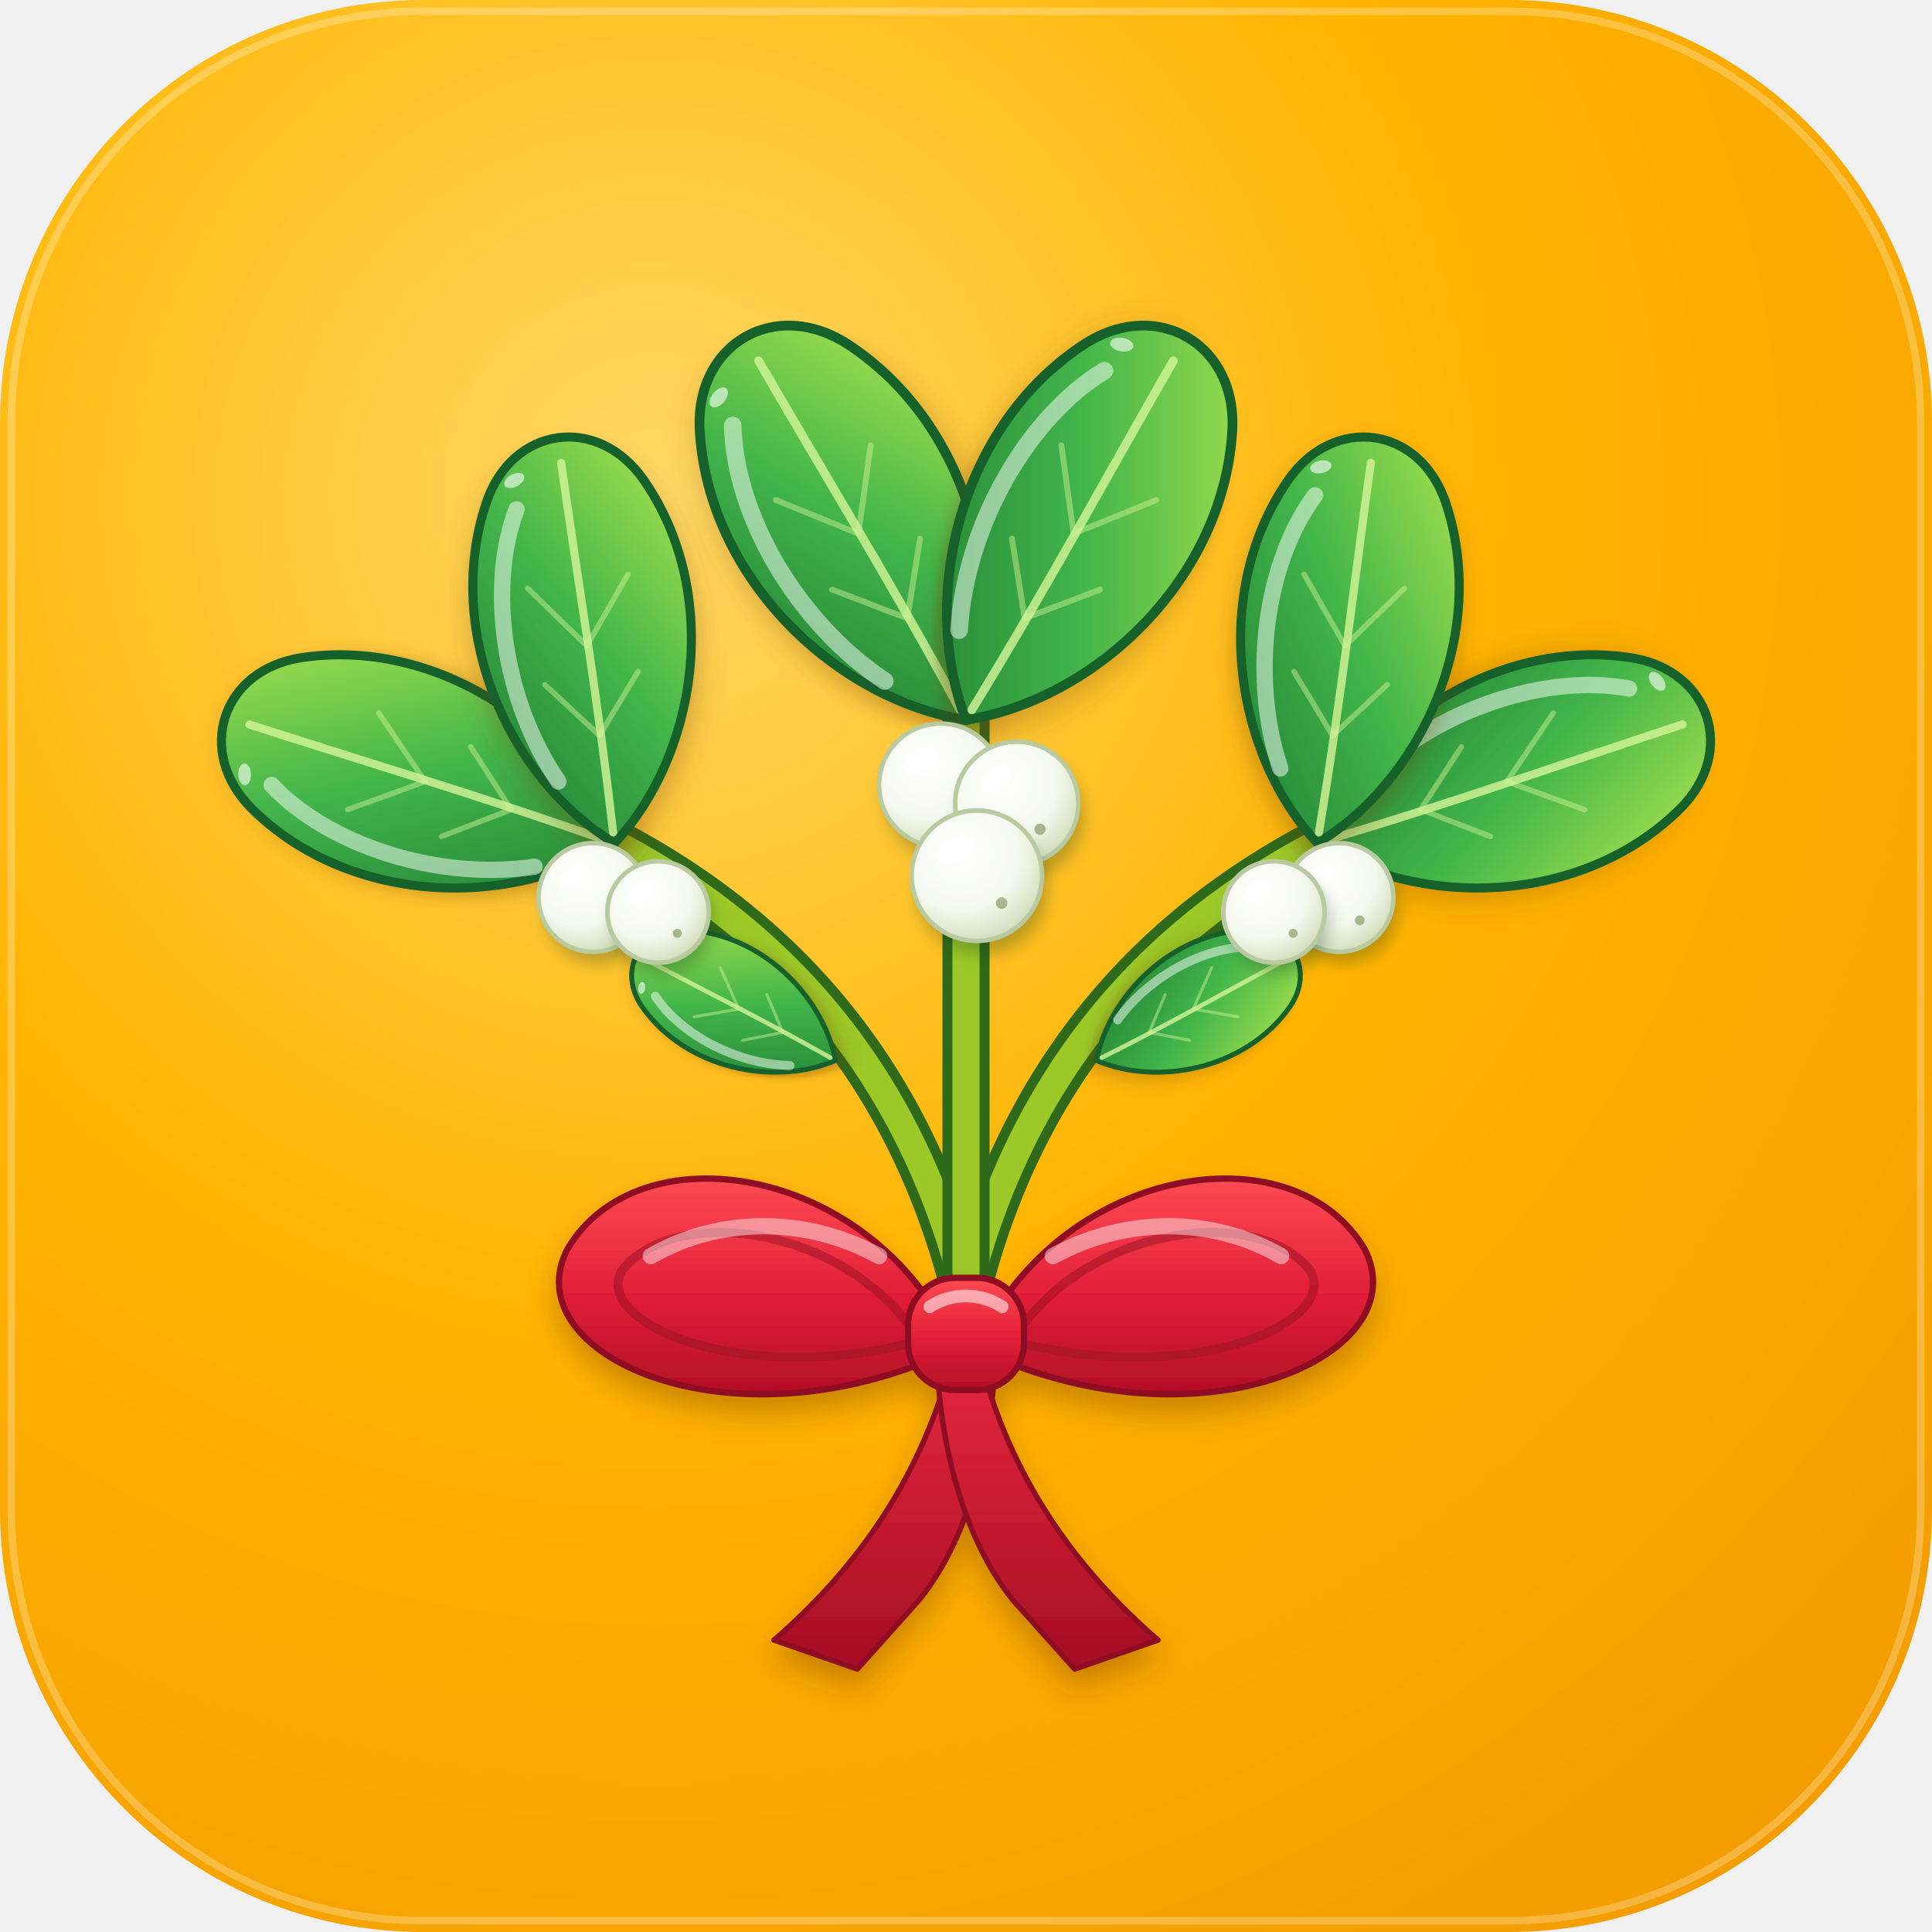
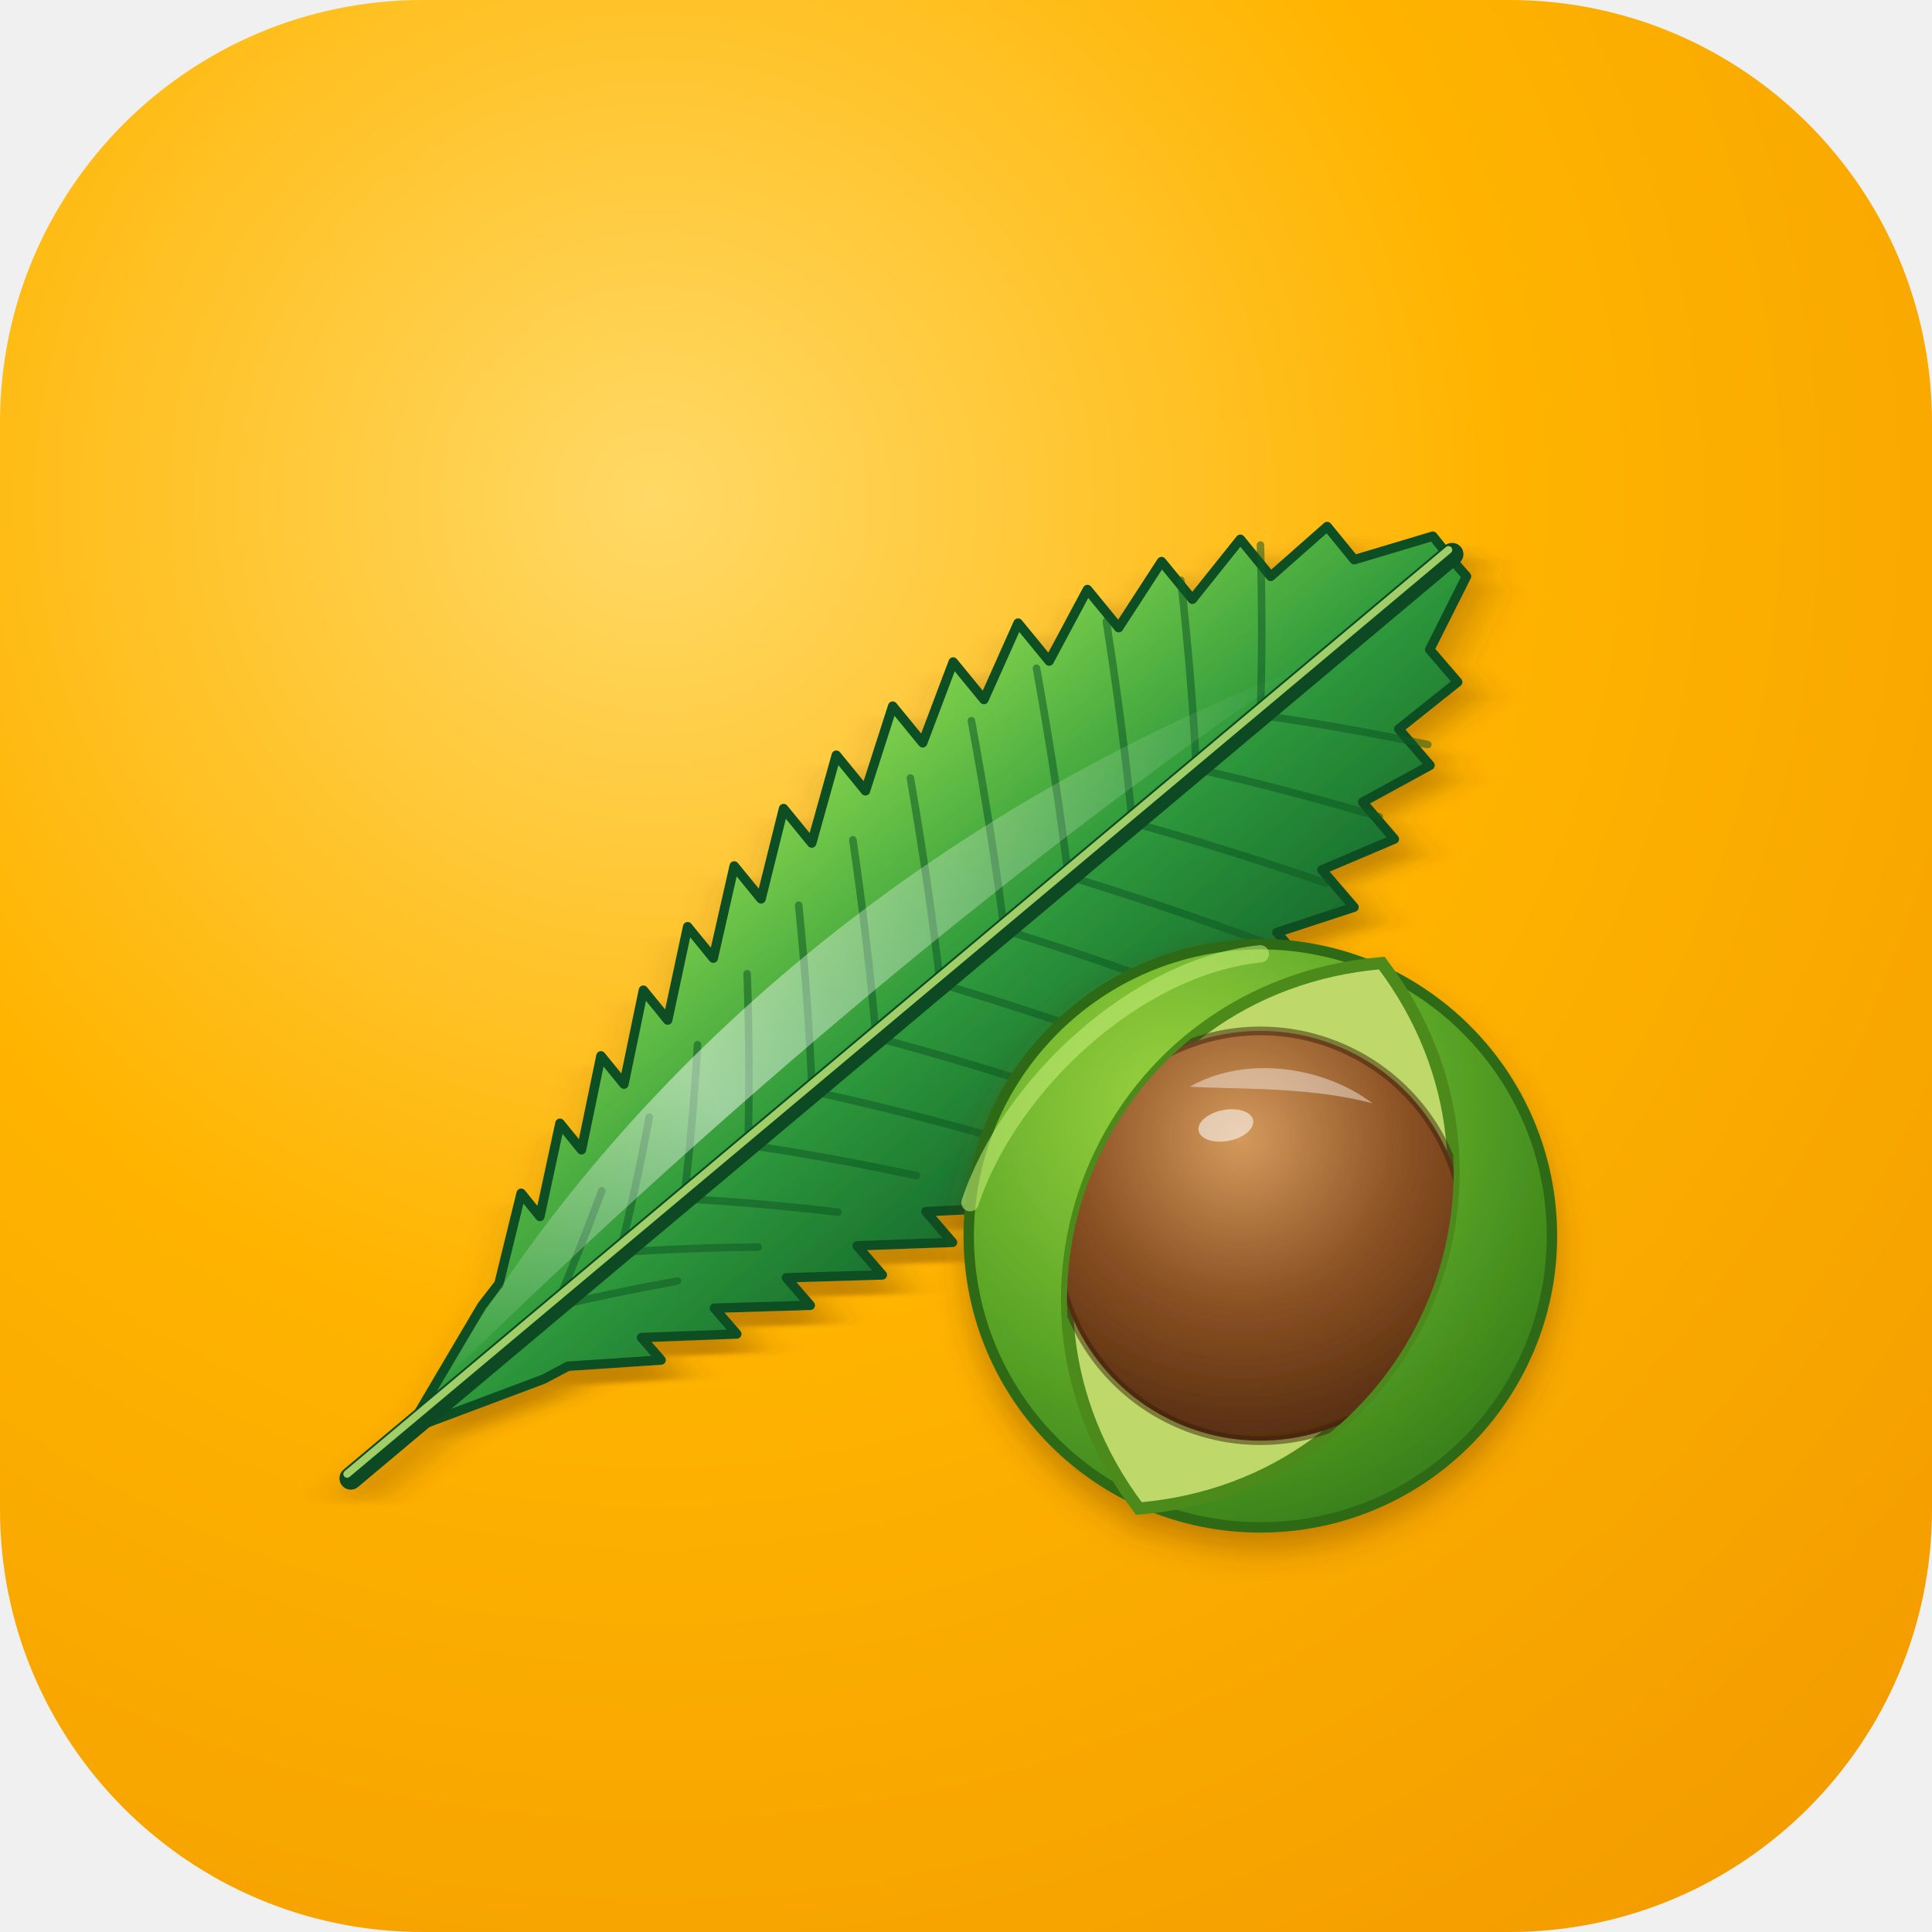
<svg xmlns="http://www.w3.org/2000/svg" viewBox="0 0 1024 1024" width="1024" height="1024">
  <defs>
    <radialGradient id="bg" cx="34%" cy="26%" r="95%">
      <stop offset="0" stop-color="#ffd966" />
      <stop offset=".45" stop-color="#ffb400" />
      <stop offset="1" stop-color="#f29a00" />
    </radialGradient>
-     <linearGradient id="lf" x1="0" y1="1" x2="0.9" y2="0">
-       <stop offset="0" stop-color="#1c7a33" />
-       <stop offset=".55" stop-color="#43b64a" />
-       <stop offset="1" stop-color="#a5e04e" />
+     <linearGradient id="lf" x1="0" y1="1" x2="0" y2="0" gradientUnits="objectBoundingBox">
+       <stop offset="0" stop-color="#14672b" />
+       <stop offset=".5" stop-color="#2f9a3c" />
+       <stop offset="1" stop-color="#7fd04a" />
    </linearGradient>
-     <radialGradient id="berry" cx="38%" cy="32%" r="75%">
-       <stop offset="0" stop-color="#ffffff" />
-       <stop offset=".6" stop-color="#f5f8ee" />
-       <stop offset="1" stop-color="#cdd9b4" />
+     <linearGradient id="sheen" x1="0" y1="0" x2="1" y2="0">
+       <stop offset="0" stop-color="#fff" stop-opacity=".0" />
+       <stop offset=".35" stop-color="#fff" stop-opacity=".55" />
+       <stop offset="1" stop-color="#fff" stop-opacity="0" />
+     </linearGradient>
+     <radialGradient id="husk" cx="35%" cy="28%" r="85%">
+       <stop offset="0" stop-color="#9bd33f" />
+       <stop offset=".55" stop-color="#5aa526" />
+       <stop offset="1" stop-color="#2f7516" />
    </radialGradient>
-     <linearGradient id="rib" x1="0" y1="0" x2="0" y2="1">
-       <stop offset="0" stop-color="#ff4a52" />
-       <stop offset=".55" stop-color="#e01e37" />
-       <stop offset="1" stop-color="#b30f27" />
-     </linearGradient>
-     <linearGradient id="rib2" x1="0" y1="0" x2="0" y2="1">
-       <stop offset="0" stop-color="#e8283f" />
-       <stop offset="1" stop-color="#a50d24" />
-     </linearGradient>
-     <filter id="blur3" x="-50%" y="-50%" width="200%" height="200%">
-       <feGaussianBlur stdDeviation="4" />
+     <radialGradient id="shell" cx="36%" cy="30%" r="80%">
+       <stop offset="0" stop-color="#d49a5c" />
+       <stop offset=".5" stop-color="#8c5224" />
+       <stop offset="1" stop-color="#4e280d" />
+     </radialGradient>
+     <filter id="sh" x="-25%" y="-25%" width="150%" height="150%">
+       <feDropShadow dx="0" dy="10" stdDeviation="9" flood-color="#6b3a00" flood-opacity=".38" />
    </filter>
-     <filter id="shadow" x="-20%" y="-20%" width="140%" height="140%">
-       <feDropShadow dx="0" dy="9" stdDeviation="8" flood-color="#6b3a00" flood-opacity=".35" />
-     </filter>
-     <filter id="lshadow" x="-30%" y="-30%" width="160%" height="160%">
-       <feDropShadow dx="0" dy="8" stdDeviation="7" flood-color="#6b3a00" flood-opacity=".33" />
-     </filter>
-     <g id="leaf">
-       <path d="M0 0 C -52 -42 -78 -128 -44 -196 C -24 -236 24 -236 44 -196 C 78 -128 52 -42 0 0 Z" fill="url(#lf)" stroke="#14602a" stroke-width="5" stroke-linejoin="round" filter="url(#lshadow)" />
-       <path d="M0 -6 C 2 -80 0 -150 0 -212" fill="none" stroke="#d6f59a" stroke-width="4.5" stroke-linecap="round" opacity=".8" />
-       <path d="M0 -60 L-26 -92 M0 -60 L26 -92 M0 -110 L-28 -146 M0 -110 L28 -146" fill="none" stroke="#d6f59a" stroke-width="3" stroke-linecap="round" opacity=".45" />
-       <path d="M-26 -38 C -50 -86 -50 -150 -28 -190" fill="none" stroke="#fff" stroke-width="9" stroke-linecap="round" opacity=".5" />
-       <ellipse cx="-27" cy="-206" rx="6" ry="3.5" fill="#fff" opacity=".6" transform="rotate(-20 -27 -206)" />
-     </g>
  </defs>
  <rect width="1024" height="1024" rx="224" fill="url(#bg)" />
-   <rect x="6" y="6" width="1012" height="1012" rx="218" fill="none" stroke="#fff" stroke-opacity=".25" stroke-width="4" />
-   <g transform="translate(0 4.0) translate(512 512) scale(0.96) translate(-512 -512)">
-     <path d="M512 690 Q470 520 318 440" fill="none" stroke="#2f6a1a" stroke-width="26" stroke-linecap="round" />
-     <path d="M512 690 Q470 520 318 440" fill="none" stroke="#9cc928" stroke-width="15" stroke-linecap="round" />
-     <path d="M512 690 Q554 520 706 440" fill="none" stroke="#2f6a1a" stroke-width="26" stroke-linecap="round" />
-     <path d="M512 690 Q554 520 706 440" fill="none" stroke="#9cc928" stroke-width="15" stroke-linecap="round" />
-     <path d="M512 690 Q512 520 512 372" fill="none" stroke="#2f6a1a" stroke-width="26" stroke-linecap="round" />
-     <path d="M512 690 Q512 520 512 372" fill="none" stroke="#9cc928" stroke-width="15" stroke-linecap="round" />
-     <g transform="translate(318 440) rotate(-72) scale(1.0)">
-       <use href="#leaf" />
+   <g id="art">
+     <g transform="translate(500 520) rotate(-40) translate(-370 0)" filter="url(#sh)">
+       <path d="M0.0 0.0 L72.0 -25.4 L86.4 -28.5 L126.3 -57.7 L126.0 -41.9 L165.9 -72.9 L165.6 -54.8 L205.5 -86.3 L205.2 -67.0 L245.1 -98.5 L244.8 -78.1 L284.7 -109.2 L284.4 -87.7 L324.3 -118.0 L324.0 -95.5 L363.9 -124.5 L363.6 -100.9 L403.5 -128.2 L403.2 -103.8 L443.1 -128.9 L442.8 -103.8 L482.7 -126.2 L482.4 -100.5 L522.3 -119.9 L522.0 -93.9 L561.9 -109.9 L561.6 -83.8 L601.5 -96.0 L601.2 -70.2 L641.1 -78.2 L640.8 -52.8 L680.7 -53.8 L680.4 -31.1 L720.3 -13.9 L720.0 0.0 L720.3 13.9 L680.4 31.1 L680.7 53.8 L640.8 52.8 L641.1 78.2 L601.2 70.2 L601.5 96.0 L561.6 83.8 L561.9 109.9 L522.0 93.9 L522.3 119.9 L482.4 100.5 L482.7 126.2 L442.8 103.8 L443.1 128.9 L403.2 103.8 L403.5 128.2 L363.6 100.9 L363.9 124.5 L324.0 95.5 L324.3 118.0 L284.4 87.7 L284.7 109.2 L244.8 78.1 L245.1 98.5 L205.2 67.0 L205.5 86.3 L165.6 54.8 L165.9 72.9 L126.0 41.9 L126.3 57.7 L86.4 28.5 L72.0 25.4 L0.0 0.0Z" fill="url(#lf)" stroke="#0f4f22" stroke-width="5" stroke-linejoin="round" />
+       <g fill="none" stroke="#0f5a26" stroke-opacity=".55" stroke-width="4" stroke-linecap="round">
+         <path d="M101.9 0 Q129.9 -14.1 159.9 -31.2" />
+         <path d="M101.9 0 Q129.9 14.1 159.9 31.2" />
+         <path d="M146.2 0 Q174.2 -20.2 204.2 -44.9" />
+         <path d="M146.2 0 Q174.2 20.2 204.2 44.9" />
+         <path d="M190.5 0 Q218.5 -26.1 248.5 -57.9" />
+         <path d="M190.5 0 Q218.5 26.1 248.5 57.9" />
+         <path d="M234.8 0 Q262.8 -31.4 292.8 -69.8" />
+         <path d="M234.8 0 Q262.8 31.4 292.8 69.8" />
+         <path d="M279.1 0 Q307.1 -36.0 337.1 -80.1" />
+         <path d="M279.1 0 Q307.1 36.0 337.1 80.1" />
+         <path d="M323.4 0 Q351.4 -39.7 381.4 -88.2" />
+         <path d="M323.4 0 Q351.4 39.7 381.4 88.2" />
+         <path d="M367.8 0 Q395.8 -42.2 425.8 -93.7" />
+         <path d="M367.8 0 Q395.8 42.2 425.8 93.7" />
+         <path d="M412.1 0 Q440.1 -43.3 470.1 -96.2" />
+         <path d="M412.1 0 Q440.1 43.3 470.1 96.2" />
+         <path d="M456.4 0 Q484.4 -42.9 514.4 -95.3" />
+         <path d="M456.4 0 Q484.4 42.9 514.4 95.3" />
+         <path d="M500.7 0 Q528.7 -40.7 558.7 -90.5" />
+         <path d="M500.7 0 Q528.7 40.7 558.7 90.5" />
+         <path d="M545.0 0 Q573.0 -36.8 603.0 -81.8" />
+         <path d="M545.0 0 Q573.0 36.8 603.0 81.8" />
+         <path d="M589.3 0 Q617.3 -31.1 647.3 -69.0" />
+         <path d="M589.3 0 Q617.3 31.1 647.3 69.0" />
+       </g>
+       <path d="M-40 0 L 722 0" stroke="#0d4a20" stroke-width="12" stroke-linecap="round" />
+       <path d="M-40 -3 L 722 -3" stroke="#c5ee7a" stroke-width="4" stroke-linecap="round" stroke-opacity=".8" />
+       <g fill="url(#sheen)" opacity=".9">
+         <path d="M30 -8 C 170 -60.4 380 -86.8 620 -6 C 420 -26 210 -22 30 -8Z" />
+       </g>
    </g>
-     <g transform="translate(318 440) rotate(-8) scale(1.0)">
-       <use href="#leaf" />
-     </g>
-     <g transform="translate(706 440) rotate(72) scale(1.0)">
-       <use href="#leaf" />
-     </g>
-     <g transform="translate(706 440) rotate(8) scale(1.0)">
-       <use href="#leaf" />
-     </g>
-     <g transform="translate(512 372) rotate(-30) scale(1.08)">
-       <use href="#leaf" />
-     </g>
-     <g transform="translate(512 372) rotate(30) scale(1.08)">
-       <use href="#leaf" />
-     </g>
-     <g transform="translate(440 560) rotate(-62) scale(0.55)">
-       <use href="#leaf" />
-     </g>
-     <g transform="translate(584 560) rotate(62) scale(0.55)">
-       <use href="#leaf" />
-     </g>
-     <g transform="translate(498 408)">
-       <circle cx="3" cy="7.5" r="34" fill="#0b3a14" opacity=".28" filter="url(#blur3)" />
-       <circle r="34" fill="url(#berry)" stroke="#b9c9a0" stroke-width="2.5" />
-       <ellipse cx="-11.6" cy="-13.6" rx="10.2" ry="6.1" fill="#fff" opacity=".95" transform="rotate(-35 -11.6 -13.6)" />
-       <circle cx="12.9" cy="14.3" r="3.1" fill="#8a9a6a" opacity=".7" />
-     </g>
-     <g transform="translate(540 418)">
-       <circle cx="3" cy="7.5" r="34" fill="#0b3a14" opacity=".28" filter="url(#blur3)" />
-       <circle r="34" fill="url(#berry)" stroke="#b9c9a0" stroke-width="2.5" />
-       <ellipse cx="-11.6" cy="-13.6" rx="10.2" ry="6.1" fill="#fff" opacity=".95" transform="rotate(-35 -11.6 -13.6)" />
-       <circle cx="12.9" cy="14.3" r="3.1" fill="#8a9a6a" opacity=".7" />
-     </g>
-     <g transform="translate(518 458)">
-       <circle cx="3" cy="7.9" r="36" fill="#0b3a14" opacity=".28" filter="url(#blur3)" />
-       <circle r="36" fill="url(#berry)" stroke="#b9c9a0" stroke-width="2.5" />
-       <ellipse cx="-12.2" cy="-14.4" rx="10.8" ry="6.5" fill="#fff" opacity=".95" transform="rotate(-35 -12.2 -14.4)" />
-       <circle cx="13.7" cy="15.1" r="3.2" fill="#8a9a6a" opacity=".7" />
-     </g>
-     <g transform="translate(306 470)">
-       <circle cx="3" cy="6.6" r="30" fill="#0b3a14" opacity=".28" filter="url(#blur3)" />
-       <circle r="30" fill="url(#berry)" stroke="#b9c9a0" stroke-width="2.5" />
-       <ellipse cx="-10.2" cy="-12.0" rx="9.0" ry="5.4" fill="#fff" opacity=".95" transform="rotate(-35 -10.2 -12.0)" />
-       <circle cx="11.4" cy="12.6" r="2.7" fill="#8a9a6a" opacity=".7" />
-     </g>
-     <g transform="translate(342 478)">
-       <circle cx="3" cy="6.2" r="28" fill="#0b3a14" opacity=".28" filter="url(#blur3)" />
-       <circle r="28" fill="url(#berry)" stroke="#b9c9a0" stroke-width="2.5" />
-       <ellipse cx="-9.5" cy="-11.2" rx="8.4" ry="5.0" fill="#fff" opacity=".95" transform="rotate(-35 -9.5 -11.2)" />
-       <circle cx="10.6" cy="11.8" r="2.5" fill="#8a9a6a" opacity=".7" />
-     </g>
-     <g transform="translate(718 470)">
-       <circle cx="3" cy="6.6" r="30" fill="#0b3a14" opacity=".28" filter="url(#blur3)" />
-       <circle r="30" fill="url(#berry)" stroke="#b9c9a0" stroke-width="2.5" />
-       <ellipse cx="-10.2" cy="-12.0" rx="9.0" ry="5.4" fill="#fff" opacity=".95" transform="rotate(-35 -10.2 -12.0)" />
-       <circle cx="11.4" cy="12.6" r="2.7" fill="#8a9a6a" opacity=".7" />
-     </g>
-     <g transform="translate(682 478)">
-       <circle cx="3" cy="6.2" r="28" fill="#0b3a14" opacity=".28" filter="url(#blur3)" />
-       <circle r="28" fill="url(#berry)" stroke="#b9c9a0" stroke-width="2.5" />
-       <ellipse cx="-9.5" cy="-11.2" rx="8.4" ry="5.0" fill="#fff" opacity=".95" transform="rotate(-35 -9.5 -11.2)" />
-       <circle cx="10.6" cy="11.8" r="2.5" fill="#8a9a6a" opacity=".7" />
-     </g>
-   </g>
-   <g transform="translate(0 4.0) translate(512 512) scale(0.96) translate(-512 -512)">
-     <g filter="url(#shadow)">
-       <path d="M505 722 C 488 790 452 840 406 880 L 452 896 L 486 858 C 512 826 526 776 528 726 Z" fill="url(#rib2)" stroke="#8f1020" stroke-width="3" stroke-linejoin="round" />
-       <path d="M519 722 C 536 790 572 840 618 880 L 572 896 L 538 858 C 512 826 498 776 496 726 Z" fill="url(#rib2)" stroke="#8f1020" stroke-width="3" stroke-linejoin="round" />
-       <path d="M500 706 C 450 616 330 600 292 664 C 262 722 380 776 500 722 Z" fill="url(#rib)" stroke="#8f1020" stroke-width="3.5" stroke-linejoin="round" />
-       <path d="M524 706 C 574 616 694 600 732 664 C 762 722 644 776 524 722 Z" fill="url(#rib)" stroke="#8f1020" stroke-width="3.5" stroke-linejoin="round" />
-       <path d="M482 708 C 440 650 350 640 322 676 C 306 704 384 740 482 716" fill="none" stroke="#9c1223" stroke-width="5" stroke-linecap="round" opacity=".55" />
-       <path d="M542 708 C 584 650 674 640 702 676 C 718 704 640 740 542 716" fill="none" stroke="#9c1223" stroke-width="5" stroke-linecap="round" opacity=".55" />
-       <path d="M338 668 C 376 646 424 646 464 668" fill="none" stroke="#fff" stroke-width="9" stroke-linecap="round" opacity=".45" />
-       <path d="M686 668 C 648 646 600 646 560 668" fill="none" stroke="#fff" stroke-width="9" stroke-linecap="round" opacity=".45" />
-       <rect x="480" y="680" width="64" height="62" rx="26" fill="url(#rib)" stroke="#8f1020" stroke-width="3.5" />
-       <path d="M492 696 C 504 688 520 688 532 696" fill="none" stroke="#fff" stroke-width="7" stroke-linecap="round" opacity=".55" />
+     <g transform="translate(668 655) scale(.92)" filter="url(#sh)">
+       <circle r="168" fill="url(#husk)" stroke="#2f6a14" stroke-width="6" />
+       <g transform="rotate(24)">
+         <path id="lens" d="M0 -172 C 138 -96 138 96 0 172 C -138 96 -138 -96 0 -172Z" fill="#bfd86a" stroke="#4d8a1c" stroke-width="7" />
+         <clipPath id="lc">
+           <path d="M0 -172 C 138 -96 138 96 0 172 C -138 96 -138 -96 0 -172Z" />
+         </clipPath>
+         <g clip-path="url(#lc)">
+           <circle r="118" fill="url(#shell)" />
+           <path d="M-72 -62 C -50 -92 -6 -104 28 -96 C -10 -90 -50 -70 -72 -62Z" fill="#fff" opacity=".42" />
+           <ellipse cx="-44" cy="-50" rx="16" ry="9" fill="#fff" opacity=".55" transform="rotate(-35 -44 -50)" />
+           <circle r="118" fill="none" stroke="#3b1f0b" stroke-opacity=".5" stroke-width="5" />
+         </g>
+       </g>
+       <path d="M-120 -118 C -60 -158 40 -166 100 -128" fill="none" stroke="#c9ef7a" stroke-width="10" stroke-linecap="round" opacity=".55" transform="rotate(-38)" />
    </g>
  </g>
</svg>
